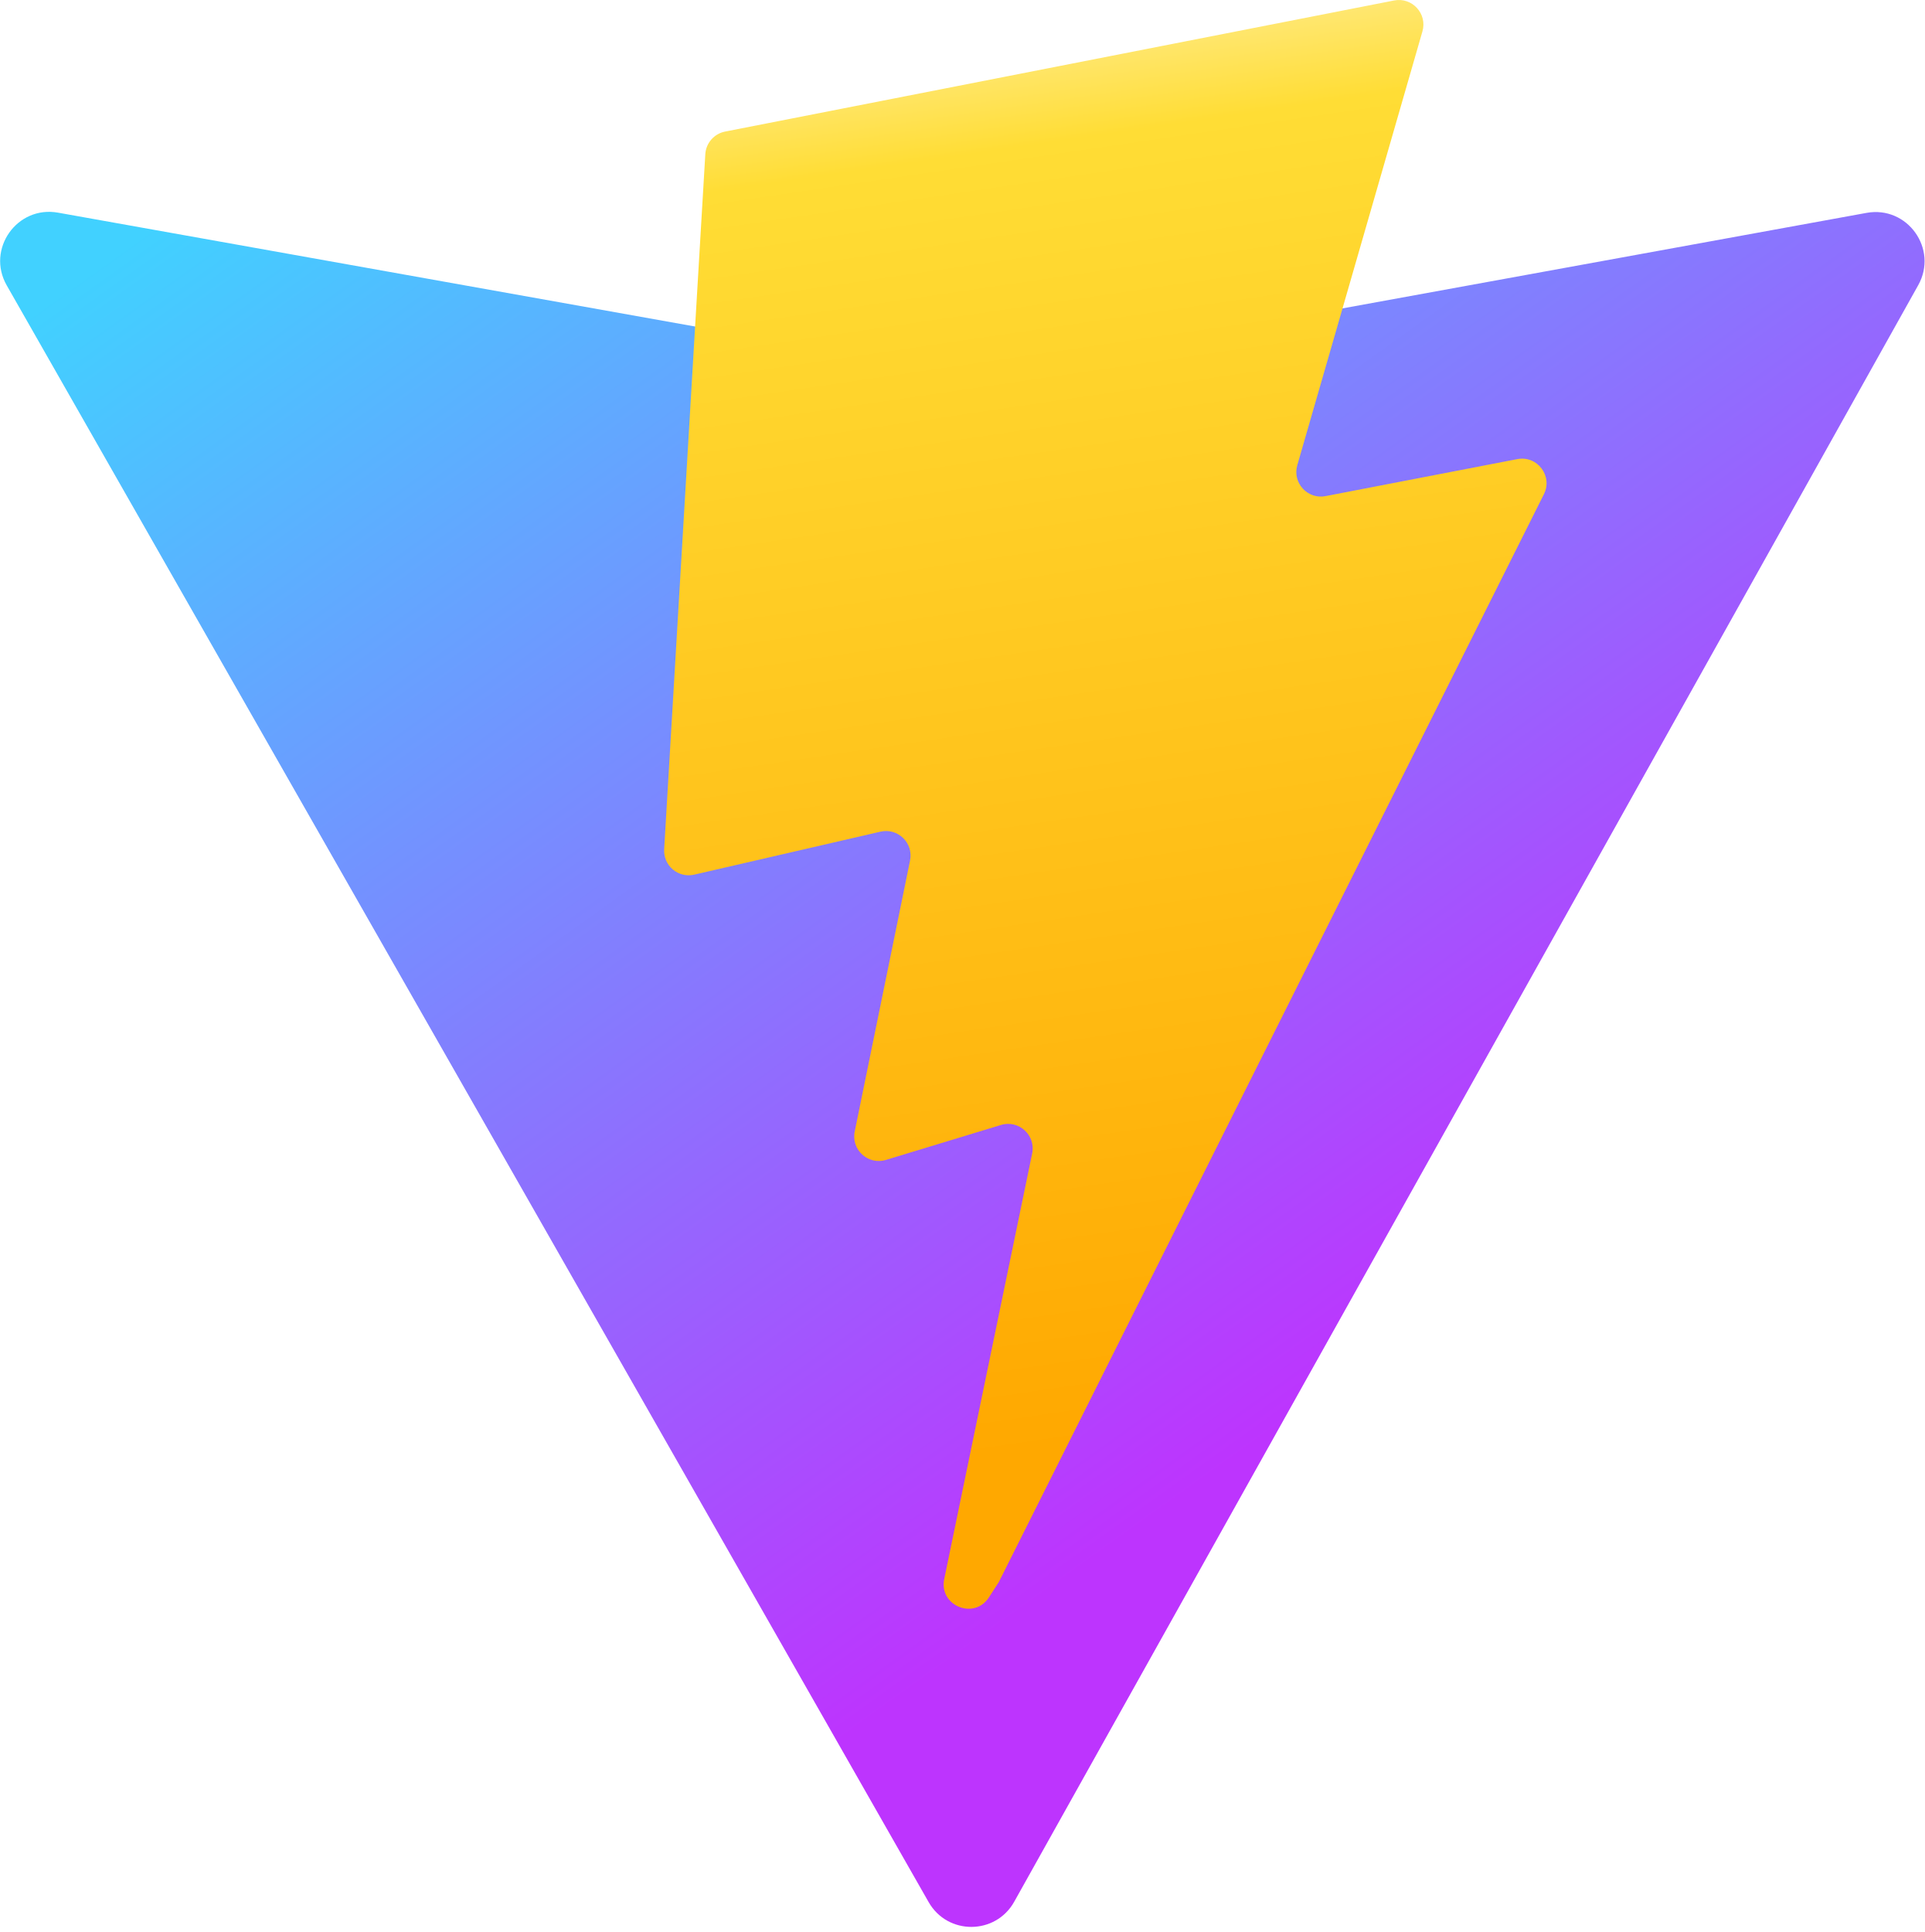
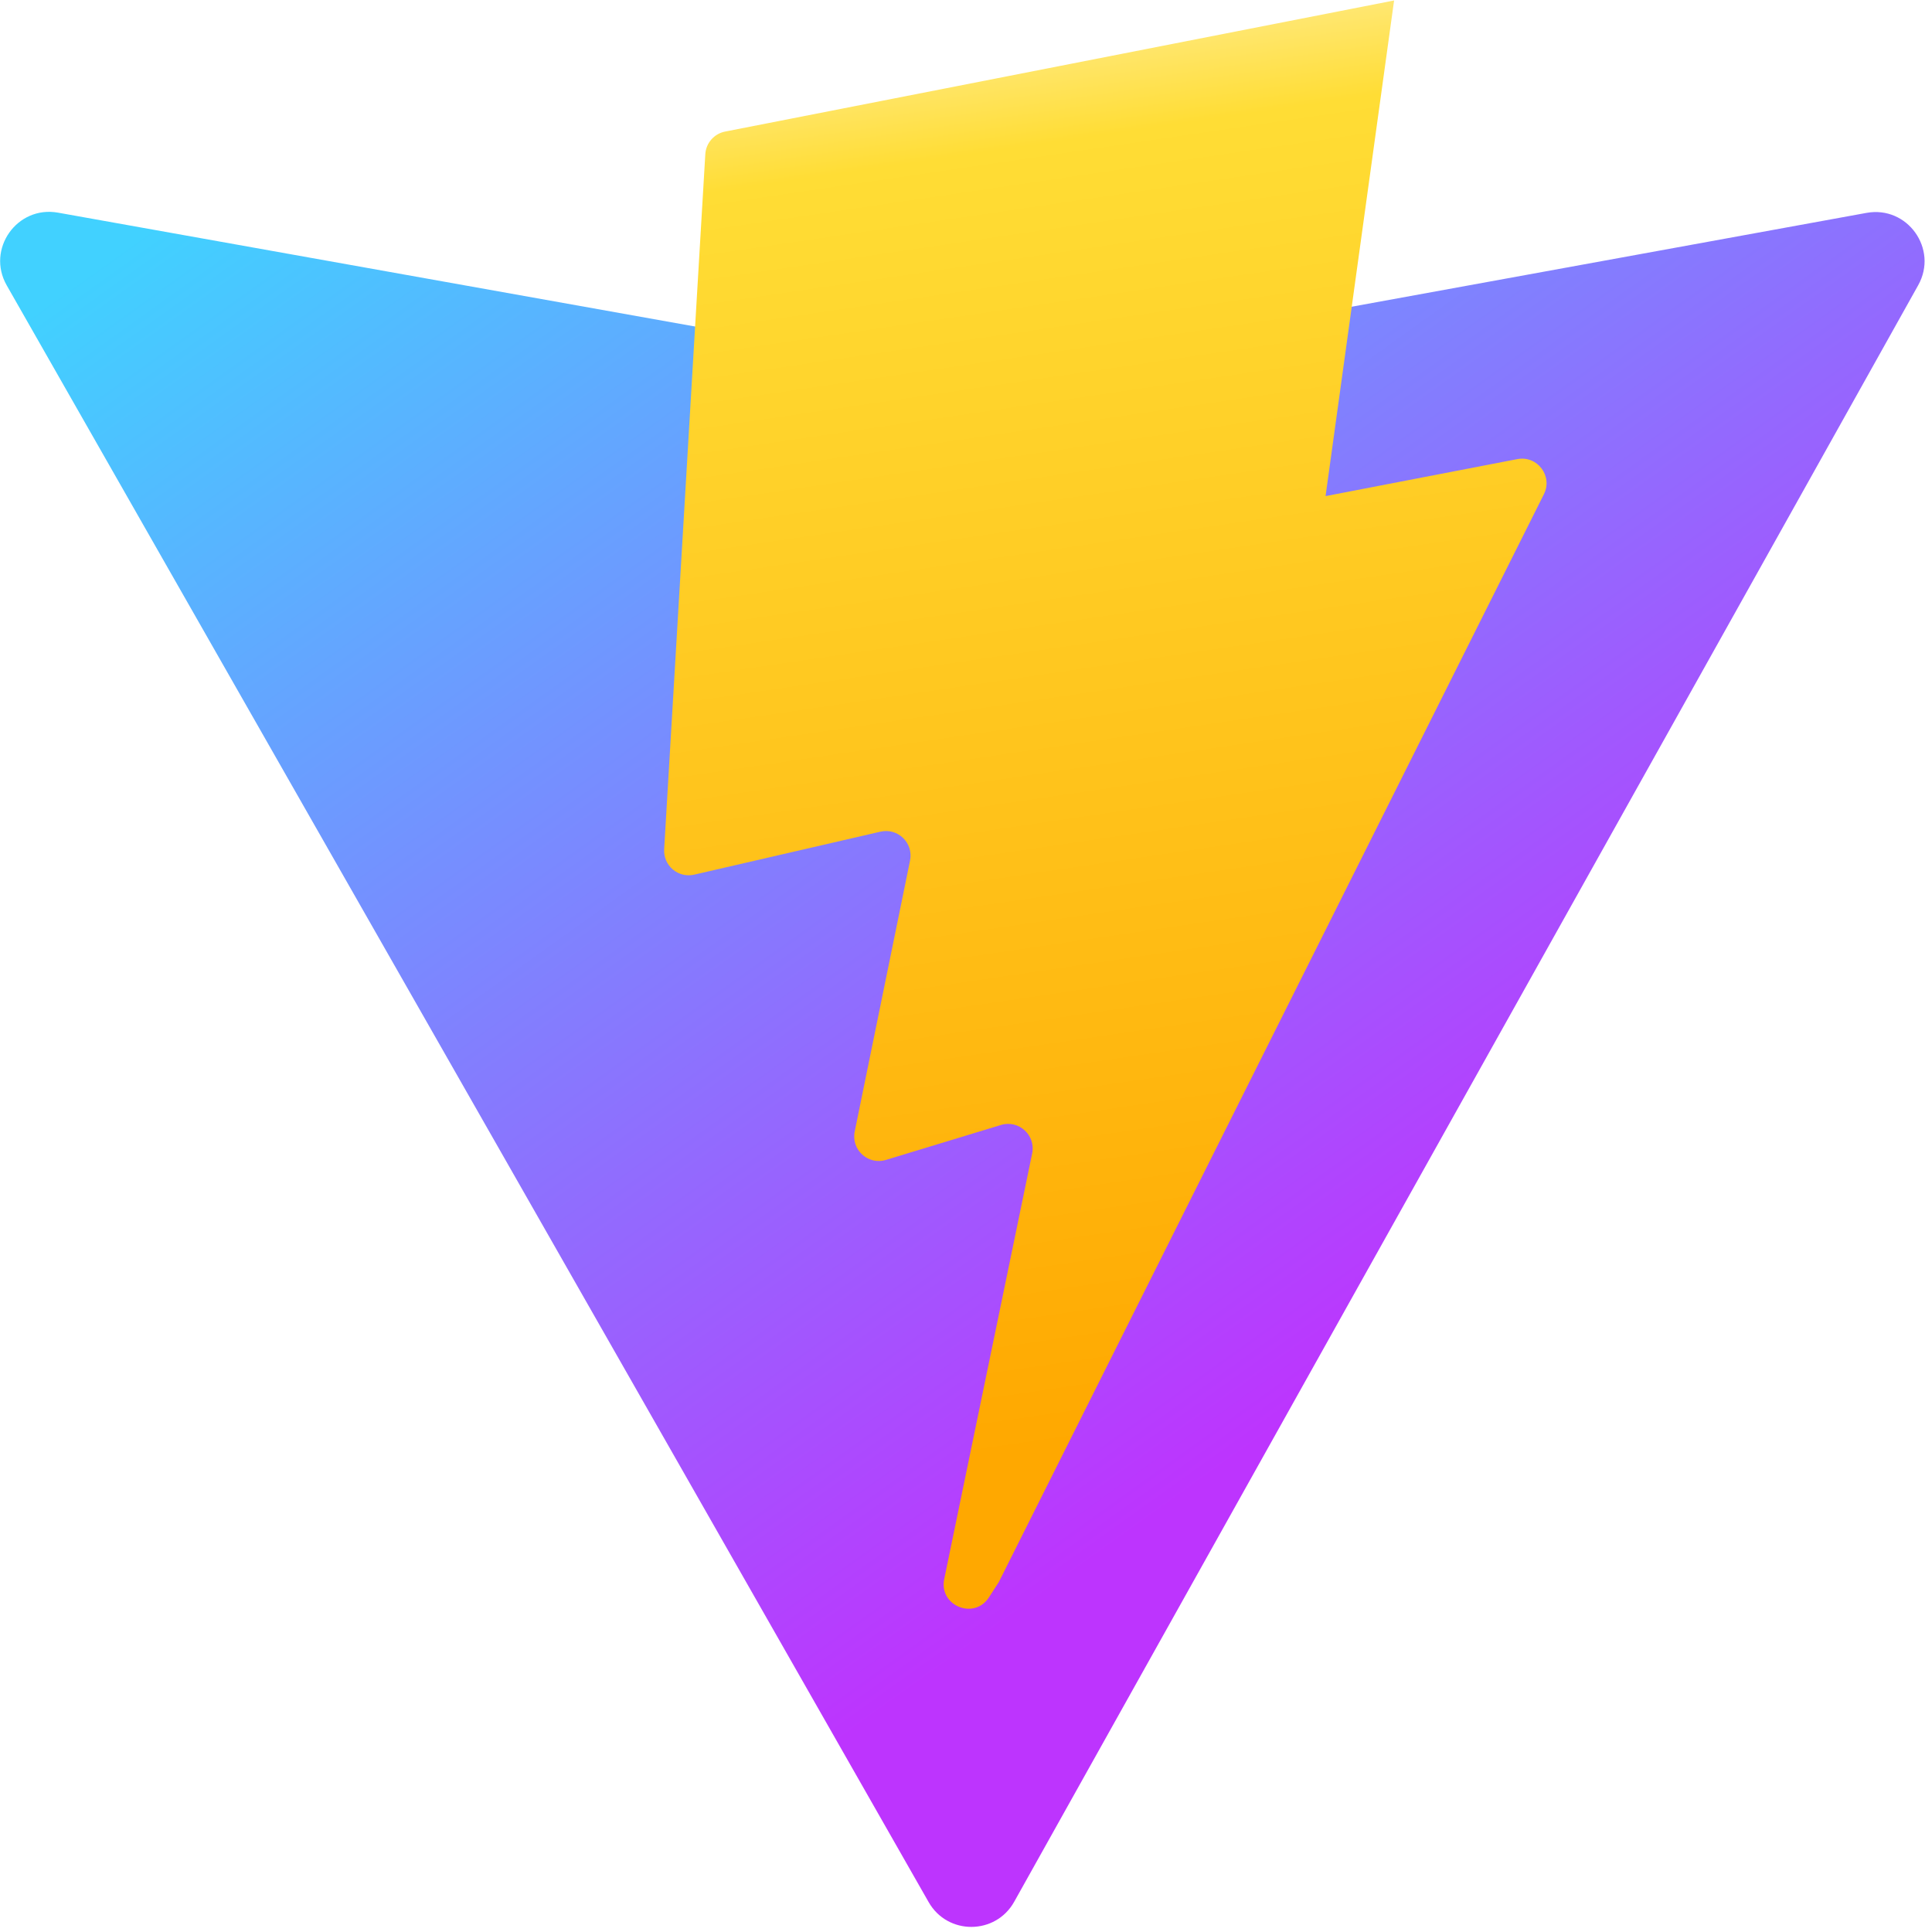
<svg xmlns="http://www.w3.org/2000/svg" aria-hidden="true" role="img" class="iconify iconify--logos" width="31.88" height="32" preserveAspectRatio="xMidYMid meet" viewBox="0 0 256 257">
  <defs>
    <linearGradient id="IconifyId1813088fe1fbc01fb466" x1="-.828%" x2="57.636%" y1="7.652%" y2="78.411%">
      <stop offset="0%" stop-color="#41D1FF" />
      <stop offset="100%" stop-color="#BD34FE" />
    </linearGradient>
    <linearGradient id="IconifyId1813088fe1fbc01fb467" x1="43.376%" x2="50.316%" y1="2.242%" y2="89.03%">
      <stop offset="0%" stop-color="#FFEA83" />
      <stop offset="8.333%" stop-color="#FFDD35" />
      <stop offset="100%" stop-color="#FFA800" />
    </linearGradient>
  </defs>
  <path fill="url(#IconifyId1813088fe1fbc01fb466)" d="M255.153 37.938L134.897 252.976c-2.483 4.44-8.862 4.466-11.382.048L.875 37.958c-2.746-4.814 1.371-10.646 6.827-9.67l120.385 21.517a6.537 6.537 0 0 0 2.322-.004l117.867-21.483c5.438-.991 9.574 4.796 6.877 9.62Z" />
-   <path fill="url(#IconifyId1813088fe1fbc01fb467)" d="M185.432.063L96.44 17.501a3.268 3.268 0 0 0-2.634 3.014l-5.474 92.456a3.268 3.268 0 0 0 3.997 3.378l24.777-5.718c2.318-.535 4.413 1.507 3.936 3.838l-7.361 36.047c-.495 2.426 1.782 4.5 4.151 3.78l15.304-4.649c2.372-.72 4.652 1.36 4.15 3.788l-11.698 56.621c-.732 3.542 3.979 5.473 5.943 2.437l1.313-2.028l72.516-144.72c1.215-2.423-.88-5.186-3.54-4.672l-25.505 4.922c-2.396.462-4.435-1.77-3.759-4.114l16.646-57.705c.677-2.35-1.37-4.583-3.769-4.113Z" />
+   <path fill="url(#IconifyId1813088fe1fbc01fb467)" d="M185.432.063L96.44 17.501a3.268 3.268 0 0 0-2.634 3.014l-5.474 92.456a3.268 3.268 0 0 0 3.997 3.378l24.777-5.718c2.318-.535 4.413 1.507 3.936 3.838l-7.361 36.047c-.495 2.426 1.782 4.5 4.151 3.78l15.304-4.649c2.372-.72 4.652 1.36 4.15 3.788l-11.698 56.621c-.732 3.542 3.979 5.473 5.943 2.437l1.313-2.028l72.516-144.72c1.215-2.423-.88-5.186-3.54-4.672l-25.505 4.922c-2.396.462-4.435-1F.77-3.759-4.114l16.646-57.705c.677-2.35-1.37-4.583-3.769-4.113Z" />
</svg>
